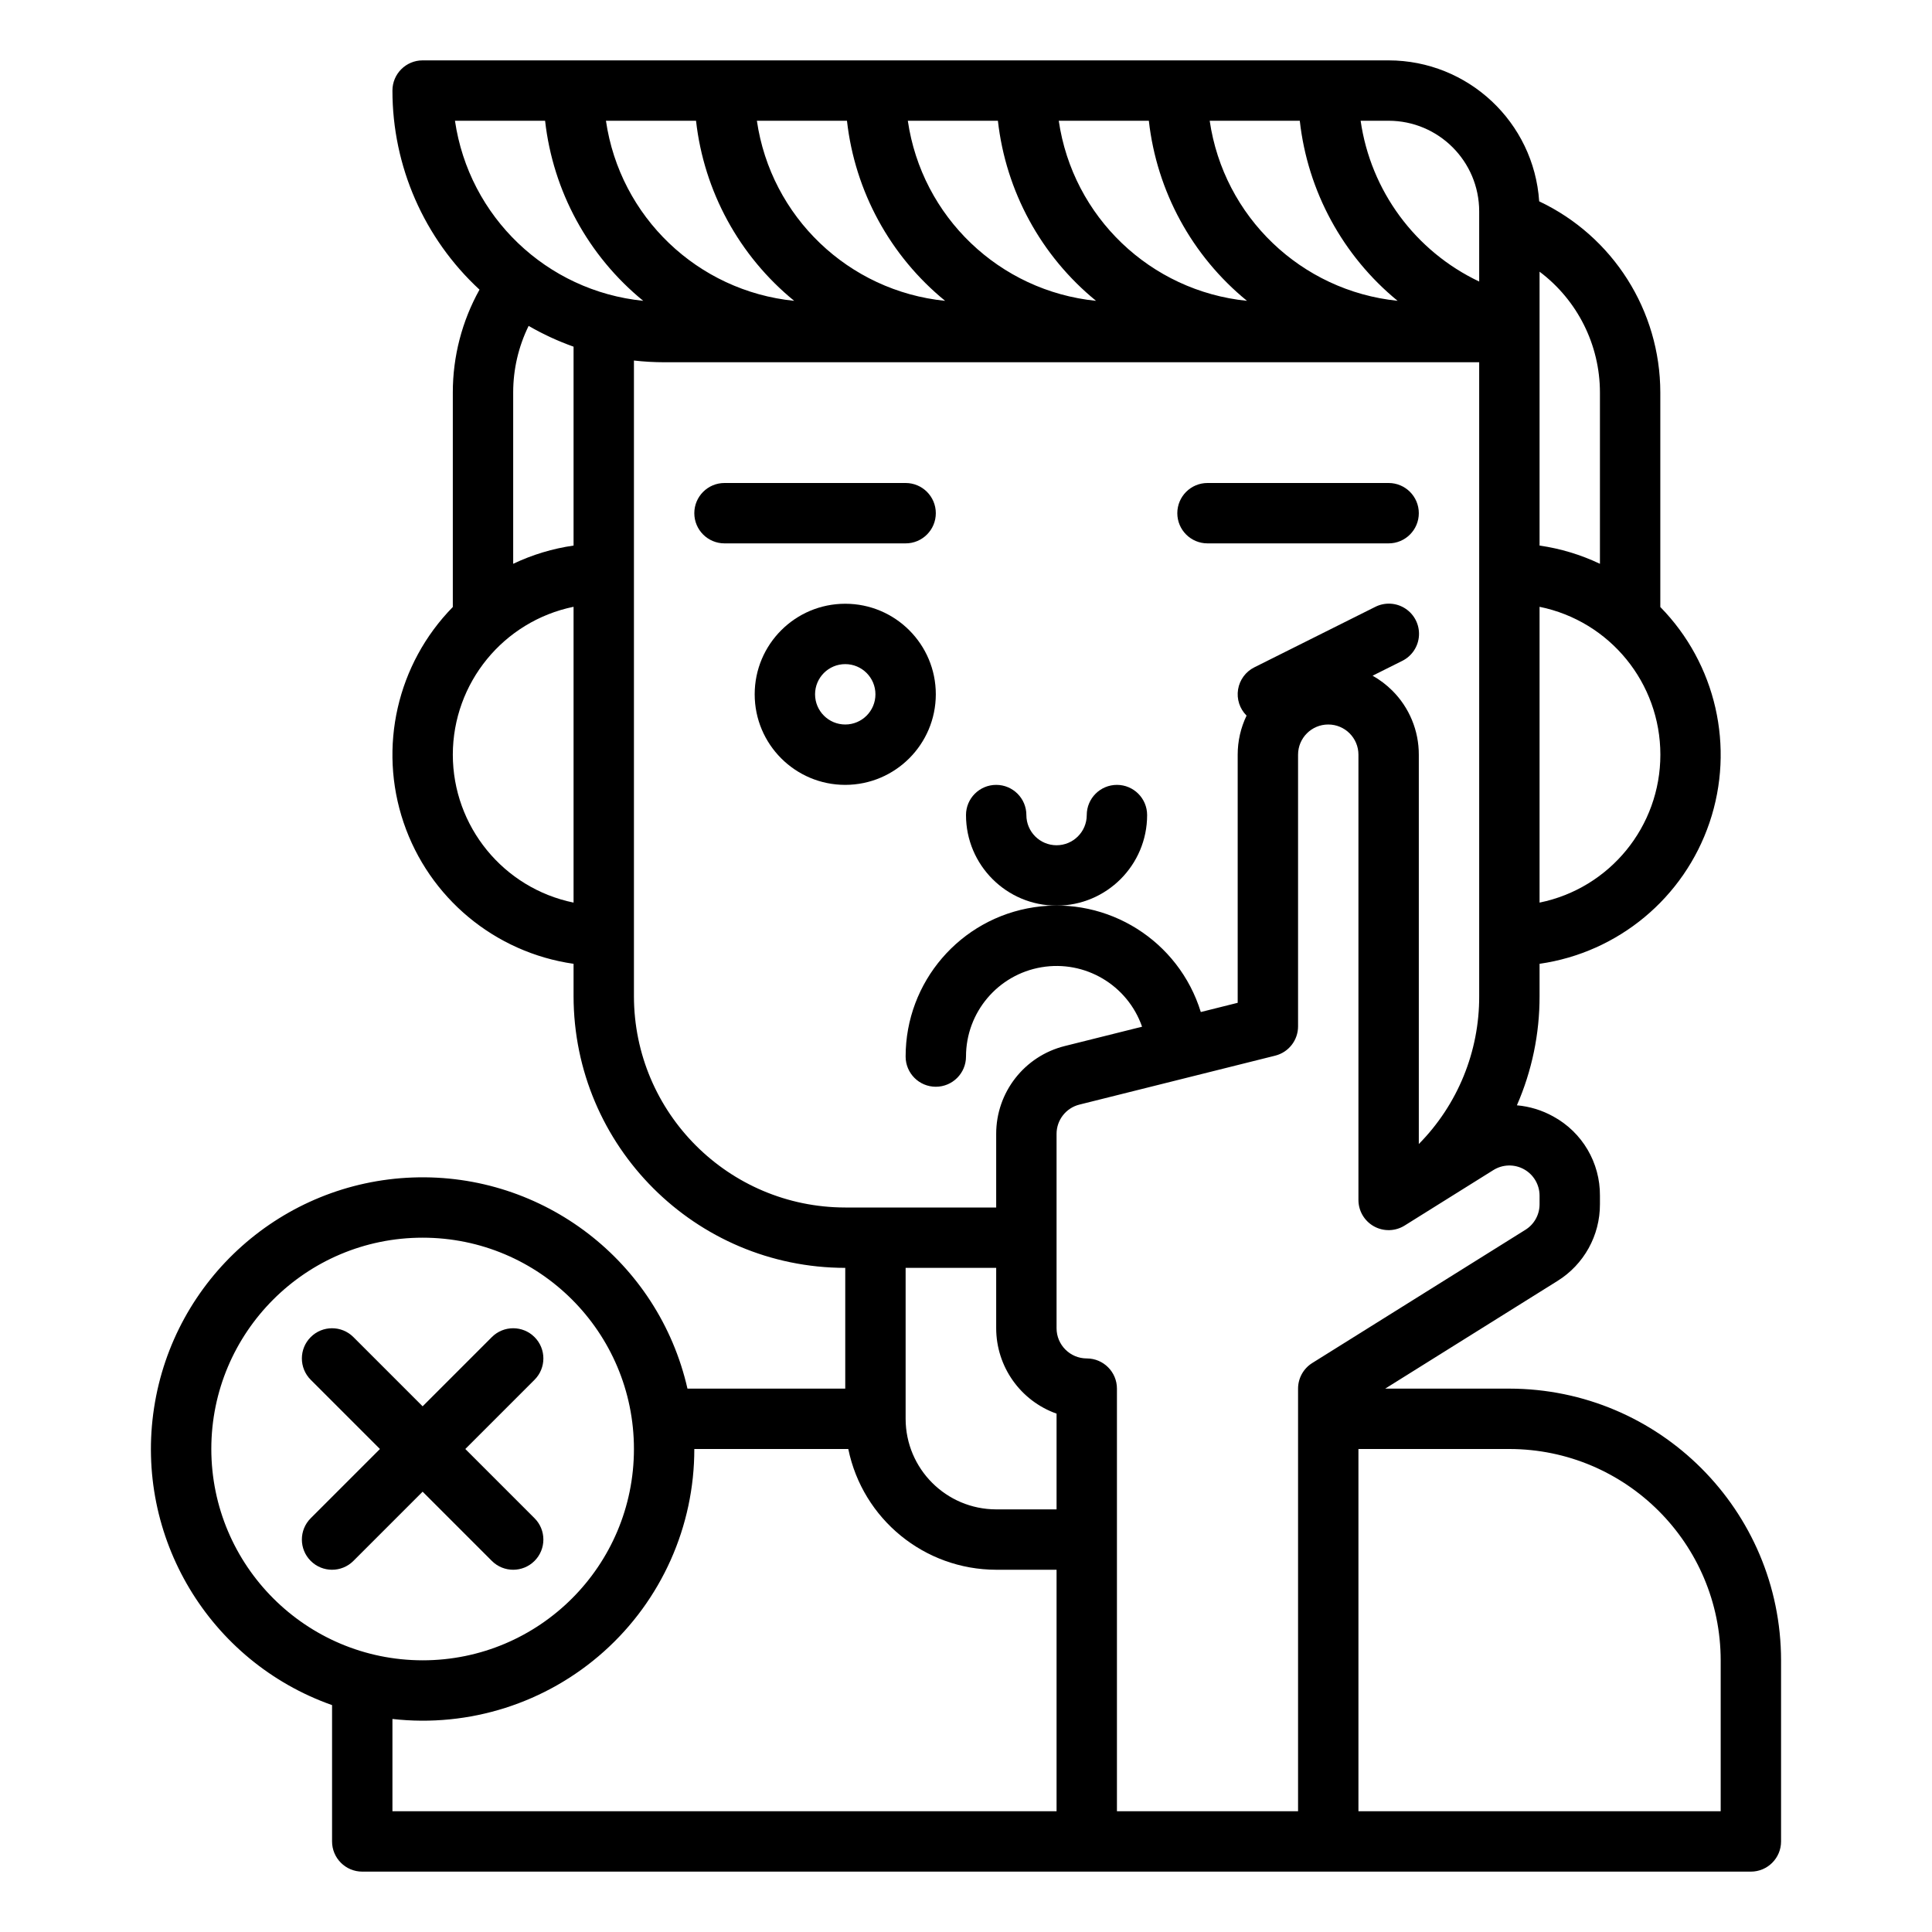
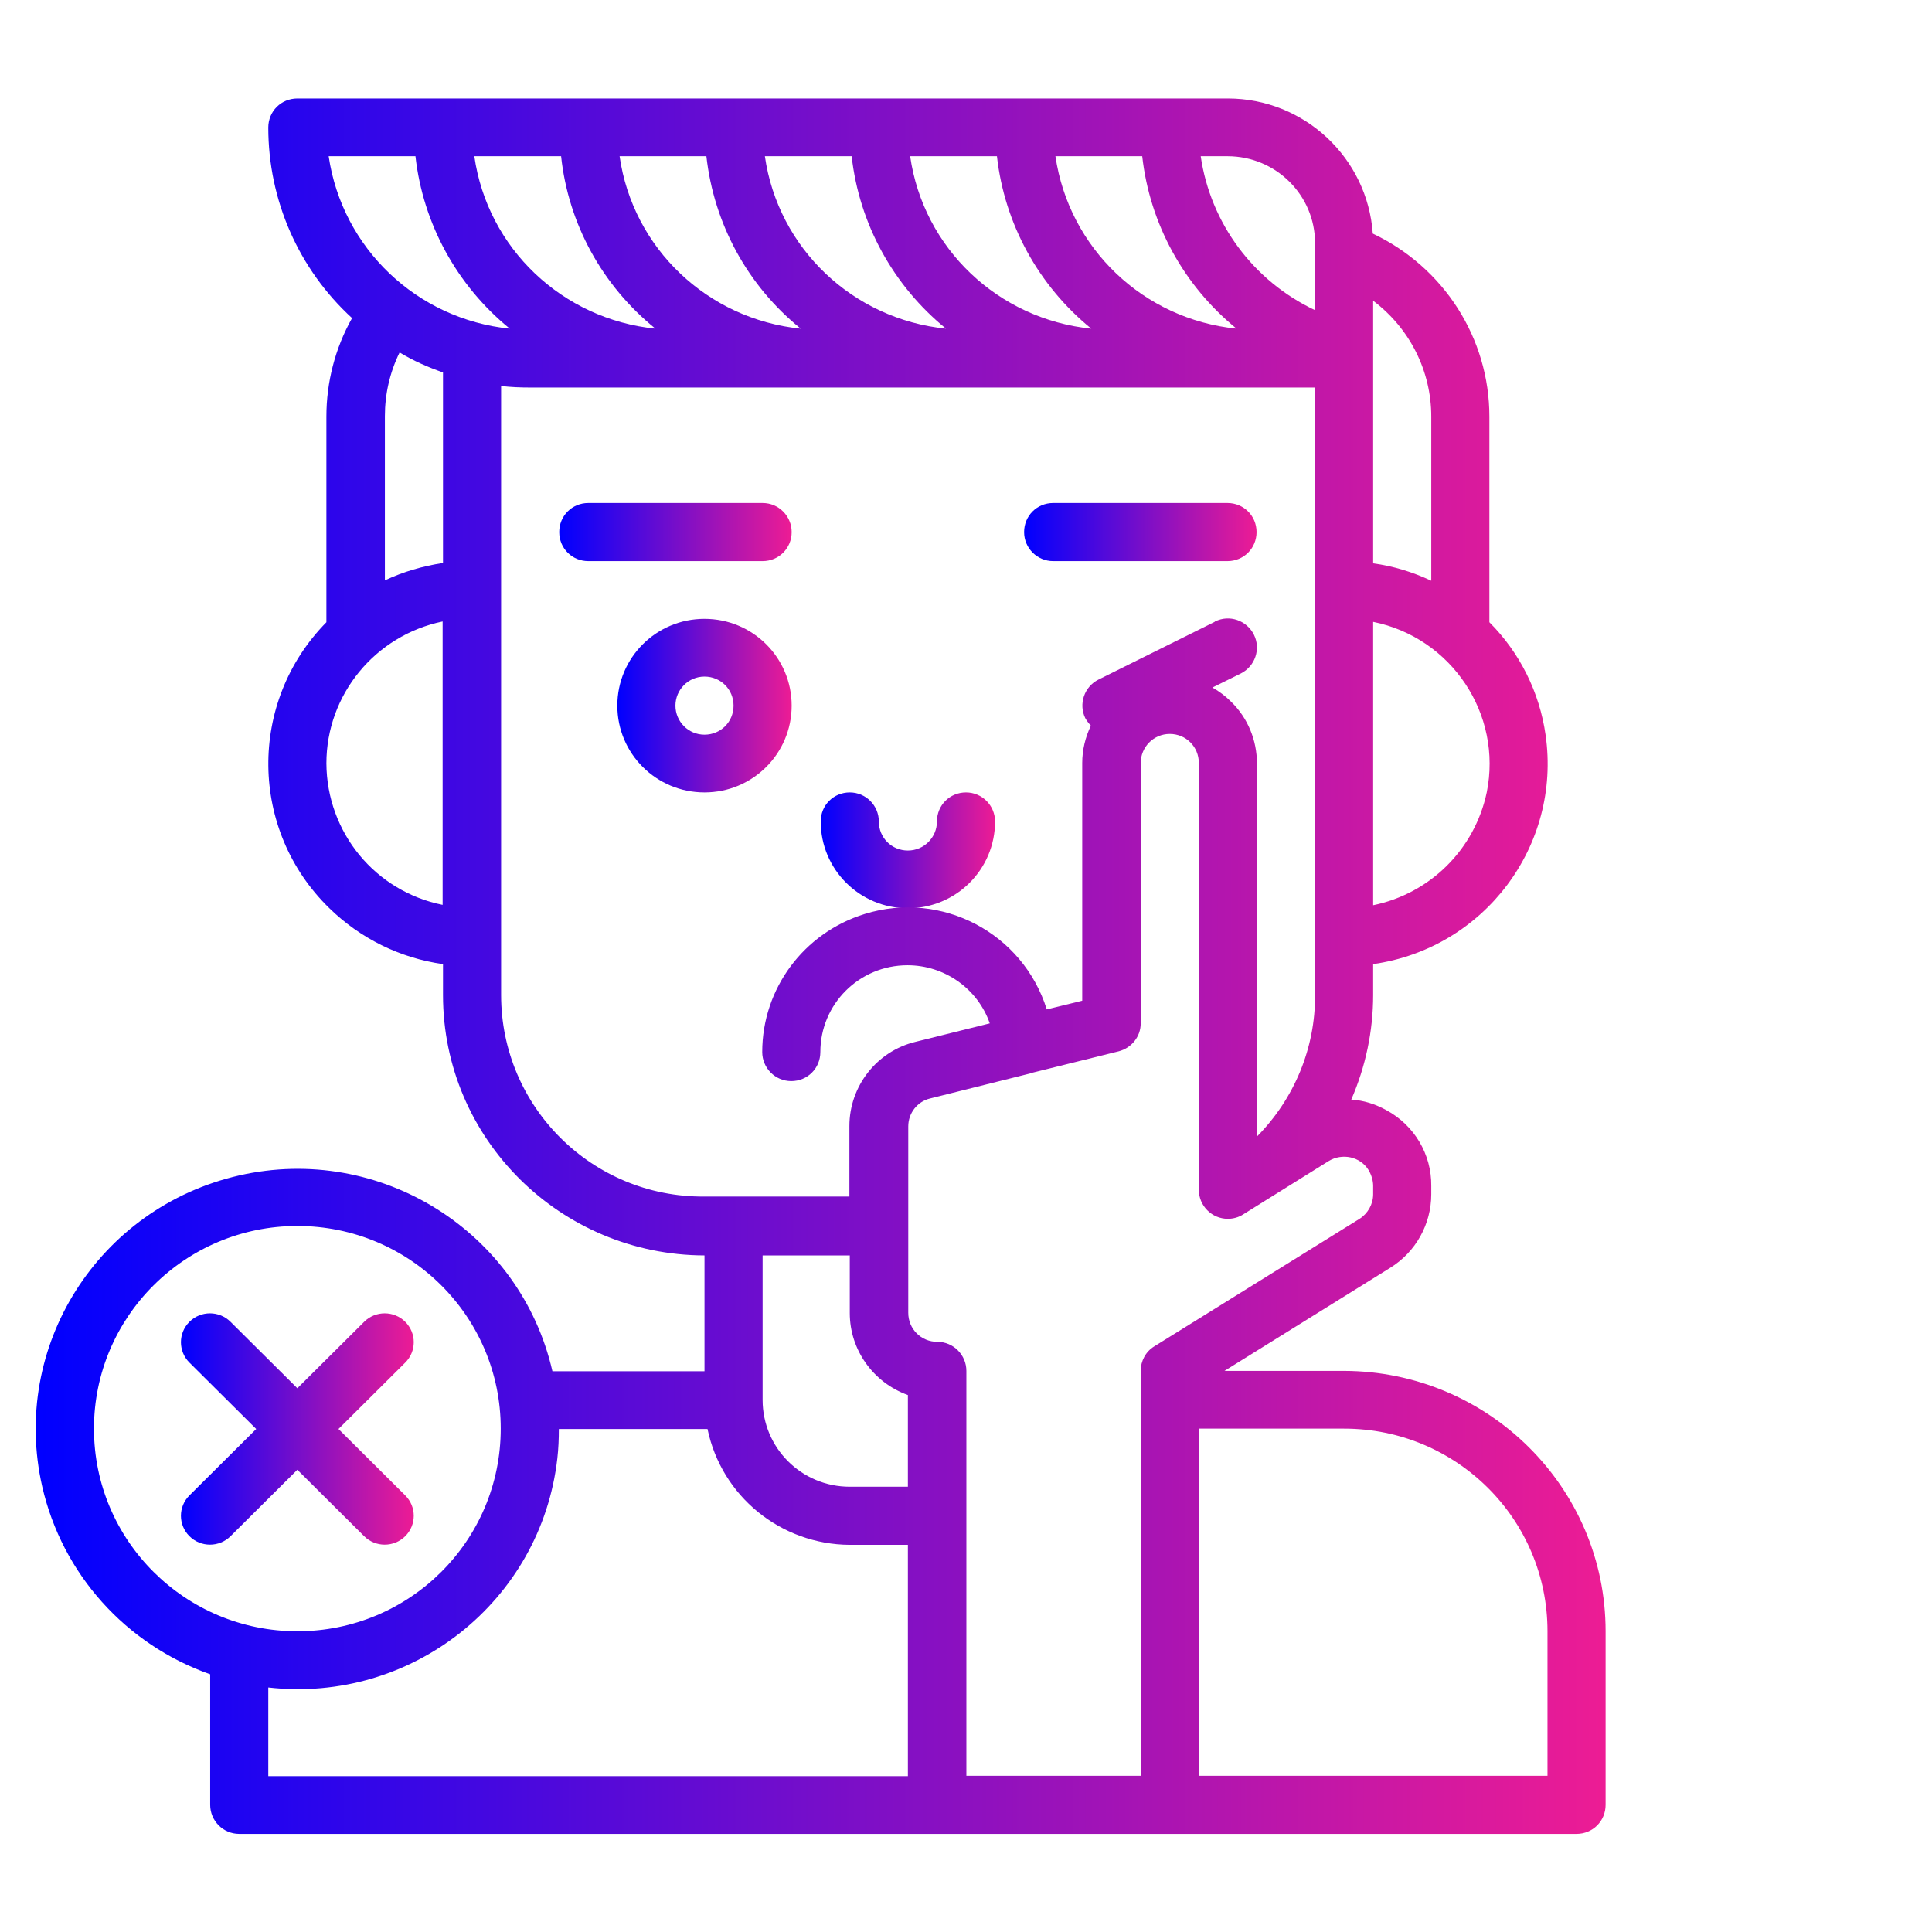
- <svg xmlns="http://www.w3.org/2000/svg" id="Oultline" viewBox="0 0 512 512" width="512" height="512">
-   <path d="M248,136a8,8,0,0,0-8-8H192a8,8,0,0,0,0,16h48A8,8,0,0,0,248,136Z" />
-   <path d="M320,144h48a8,8,0,0,0,0-16H320a8,8,0,0,0,0,16Z" />
-   <path d="M304,216a8,8,0,0,0-16,0,8,8,0,0,1-16,0,8,8,0,0,0-16,0,24,24,0,0,0,48,0Z" />
-   <path d="M400,368H367.094l45.62-28.513A23.848,23.848,0,0,0,424,319.13v-2.26a23.705,23.705,0,0,0-12.363-20.993,24.135,24.135,0,0,0-9.644-2.959A71.833,71.833,0,0,0,408,264v-8.581a55.953,55.953,0,0,0,32-94.557V104a56.108,56.108,0,0,0-32.1-50.645A40.045,40.045,0,0,0,368,16H112a8,8,0,0,0-8,8,71.806,71.806,0,0,0,23.074,52.759A55.922,55.922,0,0,0,120,104v56.862a55.953,55.953,0,0,0,32,94.557V264a72.081,72.081,0,0,0,72,72v32H182.186A71.993,71.993,0,1,0,88,451.872V488a8,8,0,0,0,8,8H464a8,8,0,0,0,8-8V440A72.081,72.081,0,0,0,400,368Zm8-51.13v2.26a7.948,7.948,0,0,1-3.76,6.786l-56.481,35.3A8,8,0,0,0,344,368V480H296V368a8,8,0,0,0-8-8,8.009,8.009,0,0,1-8-8V300.49a7.989,7.989,0,0,1,6.061-7.76l27.81-6.952c.076-.019.152-.036.227-.057l23.842-5.96A8,8,0,0,0,344,272V200a8,8,0,1,1,16,0V318a8,8,0,0,0,12.24,6.784l23.519-14.7A8,8,0,0,1,408,316.87ZM330.464,79.724A56.1,56.1,0,0,1,280.581,32h23.874A71.95,71.95,0,0,0,330.464,79.724ZM320.581,32h23.876a71.989,71.989,0,0,0,25.919,47.718A56.1,56.1,0,0,1,320.581,32ZM290.464,79.724A56.1,56.1,0,0,1,240.581,32h23.874A71.95,71.95,0,0,0,290.464,79.724Zm-40,0A56.1,56.1,0,0,1,200.581,32h23.874A71.95,71.95,0,0,0,250.464,79.724Zm-40,0A56.1,56.1,0,0,1,160.581,32h23.874A71.95,71.95,0,0,0,210.464,79.724ZM408,239.2v-78.39a40,40,0,0,1,0,78.39ZM424,104v45.414a55.52,55.52,0,0,0-16-4.833V72A40.086,40.086,0,0,1,424,104ZM392,56V74.612A55.979,55.979,0,0,1,360.581,32H368A24.027,24.027,0,0,1,392,56ZM120.57,32h23.885a71.957,71.957,0,0,0,26.006,47.722A56.111,56.111,0,0,1,120.57,32ZM152,91.872v52.709a55.52,55.52,0,0,0-16,4.833V104a39.963,39.963,0,0,1,4.092-17.634A71.706,71.706,0,0,0,152,91.872ZM120,200a40.067,40.067,0,0,1,32-39.195V239.2A40.067,40.067,0,0,1,120,200Zm48,64V95.545A72.383,72.383,0,0,0,176,96H392V264a55.456,55.456,0,0,1-16,39.181V200a23.9,23.9,0,0,0-7.033-16.987,24.187,24.187,0,0,0-5.214-3.946l7.825-3.912a8,8,0,1,0-7.156-14.31l-32,16a7.977,7.977,0,0,0-2.069,12.8A23.859,23.859,0,0,0,328,200v65.754l-9.775,2.444A40,40,0,0,0,240,280a8,8,0,0,0,16,0,24,24,0,0,1,46.661-7.911l-20.481,5.12A23.965,23.965,0,0,0,264,300.49V320H224A56.063,56.063,0,0,1,168,264Zm96,72v16a24.042,24.042,0,0,0,16,22.629V400H264a24.027,24.027,0,0,1-24-24V336ZM56,384a56,56,0,1,1,56,56A56.063,56.063,0,0,1,56,384Zm48,71.545A71.922,71.922,0,0,0,184,384h40.805A40.068,40.068,0,0,0,264,416h16v64H104ZM456,480H360V384h40a56.063,56.063,0,0,1,56,56Z" />
-   <path d="M248,184a24,24,0,1,0-24,24A24.027,24.027,0,0,0,248,184Zm-32,0a8,8,0,1,1,8,8A8.009,8.009,0,0,1,216,184Z" />
-   <path d="M130.343,413.657a8,8,0,1,0,11.314-11.314L123.314,384l18.343-18.343a8,8,0,1,0-11.314-11.314L112,372.686,93.657,354.343a8,8,0,0,0-11.314,11.314L100.686,384,82.343,402.343a8,8,0,0,0,11.314,11.314L112,395.314Z" />
+ <svg xmlns="http://www.w3.org/2000/svg" version="1.1" id="Oultline" x="0px" y="0px" viewBox="0 0 512 512" style="enable-background:new 0 0 512 512;" xml:space="preserve">
+   <style type="text/css">
+ 	.st0{fill:url(#SVGID_1_);}
+ 	.st1{fill:url(#SVGID_2_);}
+ 	.st2{fill:url(#SVGID_3_);}
+ 	.st3{fill:url(#SVGID_4_);}
+ 	.st4{fill:url(#SVGID_5_);}
+ 	.st5{fill:url(#SVGID_6_);}
+ </style>
+   <linearGradient id="SVGID_1_" gradientUnits="userSpaceOnUse" x1="148.222" y1="370.89" x2="209.822" y2="370.89" gradientTransform="matrix(1 0 0 -1 0 511.89)">
+     <stop offset="0" style="stop-color:#0000FF" />
+     <stop offset="1" style="stop-color:#ED1C94" />
+   </linearGradient>
+   <path class="st0" d="M209.8,141c0-4.2-3.4-7.7-7.7-7.7h-46.2c-4.3,0-7.7,3.4-7.7,7.7s3.4,7.7,7.7,7.7h46.2  C206.4,148.7,209.8,145.3,209.8,141z" />
+   <linearGradient id="SVGID_2_" gradientUnits="userSpaceOnUse" x1="271.422" y1="370.89" x2="333.022" y2="370.89" gradientTransform="matrix(1 0 0 -1 0 511.89)">
+     <stop offset="0" style="stop-color:#0000FF" />
+     <stop offset="1" style="stop-color:#ED1C94" />
+   </linearGradient>
+   <path class="st1" d="M279.1,148.7h46.2c4.3,0,7.7-3.4,7.7-7.7s-3.4-7.7-7.7-7.7h-46.2c-4.3,0-7.7,3.4-7.7,7.7  S274.9,148.7,279.1,148.7z" />
+   <linearGradient id="SVGID_3_" gradientUnits="userSpaceOnUse" x1="217.522" y1="286.54" x2="263.722" y2="286.54" gradientTransform="matrix(1 0 0 -1 0 511.89)">
+     <stop offset="0" style="stop-color:#0000FF" />
+     <stop offset="1" style="stop-color:#ED1C94" />
+   </linearGradient>
+   <path class="st2" d="M263.7,217.7c0-4.2-3.4-7.7-7.7-7.7c-4.3,0-7.7,3.4-7.7,7.7c0,4.2-3.4,7.7-7.7,7.7c-4.3,0-7.7-3.4-7.7-7.7  c0-4.2-3.4-7.7-7.7-7.7s-7.7,3.4-7.7,7.7c0,12.7,10.3,23,23.1,23C253.4,240.7,263.7,230.4,263.7,217.7z" />
+   <linearGradient id="SVGID_4_" gradientUnits="userSpaceOnUse" x1="9.478" y1="255.84" x2="425.522" y2="255.84" gradientTransform="matrix(1 0 0 -1 0 511.89)">
+     <stop offset="0" style="stop-color:#0000FF" />
+     <stop offset="1" style="stop-color:#ED1C94" />
+   </linearGradient>
+   <path class="st3" d="M356.2,363.3h-31.7l43.9-27.3c6.8-4.2,10.9-11.6,10.9-19.5v-2.2c0.1-8.4-4.5-16.1-11.9-20.1  c-2.9-1.6-6-2.6-9.3-2.8c3.8-8.7,5.8-18.2,5.8-27.7v-8.2c29.5-4.2,49.9-31.4,45.7-60.7c-1.6-11.3-6.8-21.8-14.9-29.9v-54.5  c0-20.8-12.1-39.6-30.9-48.5c-1.4-20.1-18.2-35.8-38.4-35.8H78.8c-4.3,0-7.7,3.4-7.7,7.7c0,19.2,8,37.5,22.2,50.5  c-4.5,8-6.8,17-6.8,26.1v54.5C65.7,186,66,220,87.3,240.7c8.2,8,18.7,13.2,30.1,14.8v8.2c0,38.1,31.1,68.9,69.3,69v30.7h-40.3  c-8.5-37.1-45.7-60.4-83-51.9S2.7,356.8,11.2,394c5.3,23.1,22.1,41.8,44.5,49.7v34.6c0,4.2,3.4,7.7,7.7,7.7h354.4  c4.3,0,7.7-3.4,7.7-7.7v-46C425.5,394.2,394.4,363.4,356.2,363.3z M363.9,314.3v2.2c0,2.6-1.4,5.1-3.6,6.5l-54.4,33.8  c-2.3,1.4-3.6,3.9-3.6,6.5v107.3h-46.2V363.3c0-4.2-3.4-7.7-7.7-7.7c-4.3,0-7.7-3.4-7.7-7.7v-49.4c0-3.5,2.4-6.6,5.8-7.4l26.8-6.7  c0.1,0,0.1,0,0.2-0.1l23-5.7c3.4-0.9,5.8-3.9,5.8-7.4v-69c0-4.2,3.4-7.7,7.7-7.7c4.3,0,7.7,3.4,7.7,7.7v113.1c0,4.2,3.4,7.7,7.7,7.7  c1.4,0,2.9-0.4,4.1-1.2l22.6-14.1c3.6-2.2,8.4-1.2,10.6,2.4C363.5,311.5,363.9,312.9,363.9,314.3z M289.2,87.1  c-24.7-2.5-44.5-21.3-48-45.7h23C266.2,59.3,275.2,75.7,289.2,87.1z M279.7,41.4h23c2,17.9,11,34.3,25,45.7  C303,84.6,283.3,65.8,279.7,41.4z M250.7,87.1c-24.7-2.5-44.5-21.3-48-45.7h23C227.7,59.3,236.7,75.7,250.7,87.1z M212.2,87.1  c-24.7-2.5-44.5-21.3-48-45.7h23C189.2,59.3,198.1,75.7,212.2,87.1L212.2,87.1z M173.7,87.1c-24.7-2.5-44.5-21.3-48-45.7h23  C150.6,59.3,159.6,75.7,173.7,87.1L173.7,87.1z M363.9,239.9v-75.1c20.8,4.2,34.3,24.5,30.1,45.2C390.8,225.1,379,236.8,363.9,239.9  z M379.3,110.4v43.5c-4.9-2.3-10.1-3.9-15.4-4.6V79.7C373.6,87,379.3,98.3,379.3,110.4z M348.5,64.4v17.8  c-16.3-7.7-27.7-23-30.3-40.8h7.1C338.1,41.4,348.5,51.7,348.5,64.4z M87.1,41.4h23c2,17.9,11,34.3,25,45.7  C110.5,84.6,90.7,65.8,87.1,41.4z M117.4,98.7v50.5c-5.3,0.8-10.5,2.3-15.4,4.6v-43.5c0-5.9,1.3-11.6,3.9-16.9  C109.5,95.6,113.4,97.3,117.4,98.7z M86.5,202.3c0-18.2,12.9-33.9,30.8-37.6v75.1C99.4,236.2,86.6,220.6,86.5,202.3z M132.8,263.7  V102.3c2.6,0.3,5.1,0.4,7.7,0.4h208v161c0.1,14-5.5,27.5-15.4,37.5v-98.9c0-6.1-2.4-12-6.8-16.3c-1.5-1.5-3.2-2.8-5-3.8l7.5-3.7  c3.8-1.9,5.4-6.5,3.5-10.3s-6.5-5.4-10.3-3.5c0,0-0.1,0-0.1,0.1l-30.8,15.3c-3.8,1.9-5.3,6.5-3.5,10.2c0.4,0.7,0.9,1.4,1.5,2  c-1.5,3.1-2.3,6.5-2.3,9.9v63l-9.4,2.3c-6.3-20.2-27.8-31.6-48.2-25.3c-16.2,5-27.2,19.8-27.2,36.6c0,4.2,3.4,7.7,7.7,7.7  s7.7-3.4,7.7-7.7c0-12.7,10.3-23,23.1-23c9.8,0,18.6,6.2,21.8,15.4l-19.7,4.9c-10.3,2.5-17.5,11.8-17.5,22.3v18.7h-38.5  C156.9,317.3,132.8,293.3,132.8,263.7z M225.2,332.6V348c0,9.7,6.2,18.4,15.4,21.7V394h-15.4c-12.8,0-23.1-10.3-23.1-23v-38.3h23.1  V332.6z M24.9,378.6c0-29.6,24.1-53.7,53.9-53.7s53.9,24,53.9,53.7s-24.1,53.7-53.9,53.7C49.1,432.3,24.9,408.3,24.9,378.6z   M71.1,447.2c38,4.3,72.3-22.9,76.6-60.7c0.3-2.6,0.4-5.2,0.4-7.8h39.4c3.7,17.8,19.4,30.6,37.7,30.7h15.4v61.3H71.1V447.2z   M410.1,470.6h-92.4v-92h38.5c29.8,0,53.9,24,53.9,53.7V470.6z" />
+   <linearGradient id="SVGID_5_" gradientUnits="userSpaceOnUse" x1="163.622" y1="324.89" x2="209.822" y2="324.89" gradientTransform="matrix(1 0 0 -1 0 511.89)">
+     <stop offset="0" style="stop-color:#0000FF" />
+     <stop offset="1" style="stop-color:#ED1C94" />
+   </linearGradient>
+   <path class="st4" d="M209.8,187c0-12.7-10.3-23-23.1-23s-23.1,10.3-23.1,23s10.3,23,23.1,23S209.8,199.7,209.8,187z M179,187  c0-4.2,3.4-7.7,7.7-7.7s7.7,3.4,7.7,7.7s-3.4,7.7-7.7,7.7S179,191.2,179,187z" />
+   <linearGradient id="SVGID_6_" gradientUnits="userSpaceOnUse" x1="48.048" y1="133.19" x2="109.678" y2="133.19" gradientTransform="matrix(1 0 0 -1 0 511.89)">
+     <stop offset="0" style="stop-color:#0000FF" />
+     <stop offset="1" style="stop-color:#ED1C94" />
+   </linearGradient>
+   <path class="st5" d="M96.5,407.1c3,3,7.9,3,10.9,0s3-7.8,0-10.8l-17.7-17.6l17.7-17.6c3-3,3-7.8,0-10.8s-7.9-3-10.9,0l-17.7,17.6  l-17.7-17.6c-3-3-7.9-3-10.9,0s-3,7.8,0,10.8l17.7,17.6l-17.7,17.6c-3,3-3,7.8,0,10.8s7.9,3,10.9,0l17.7-17.6L96.5,407.1z" />
</svg>
